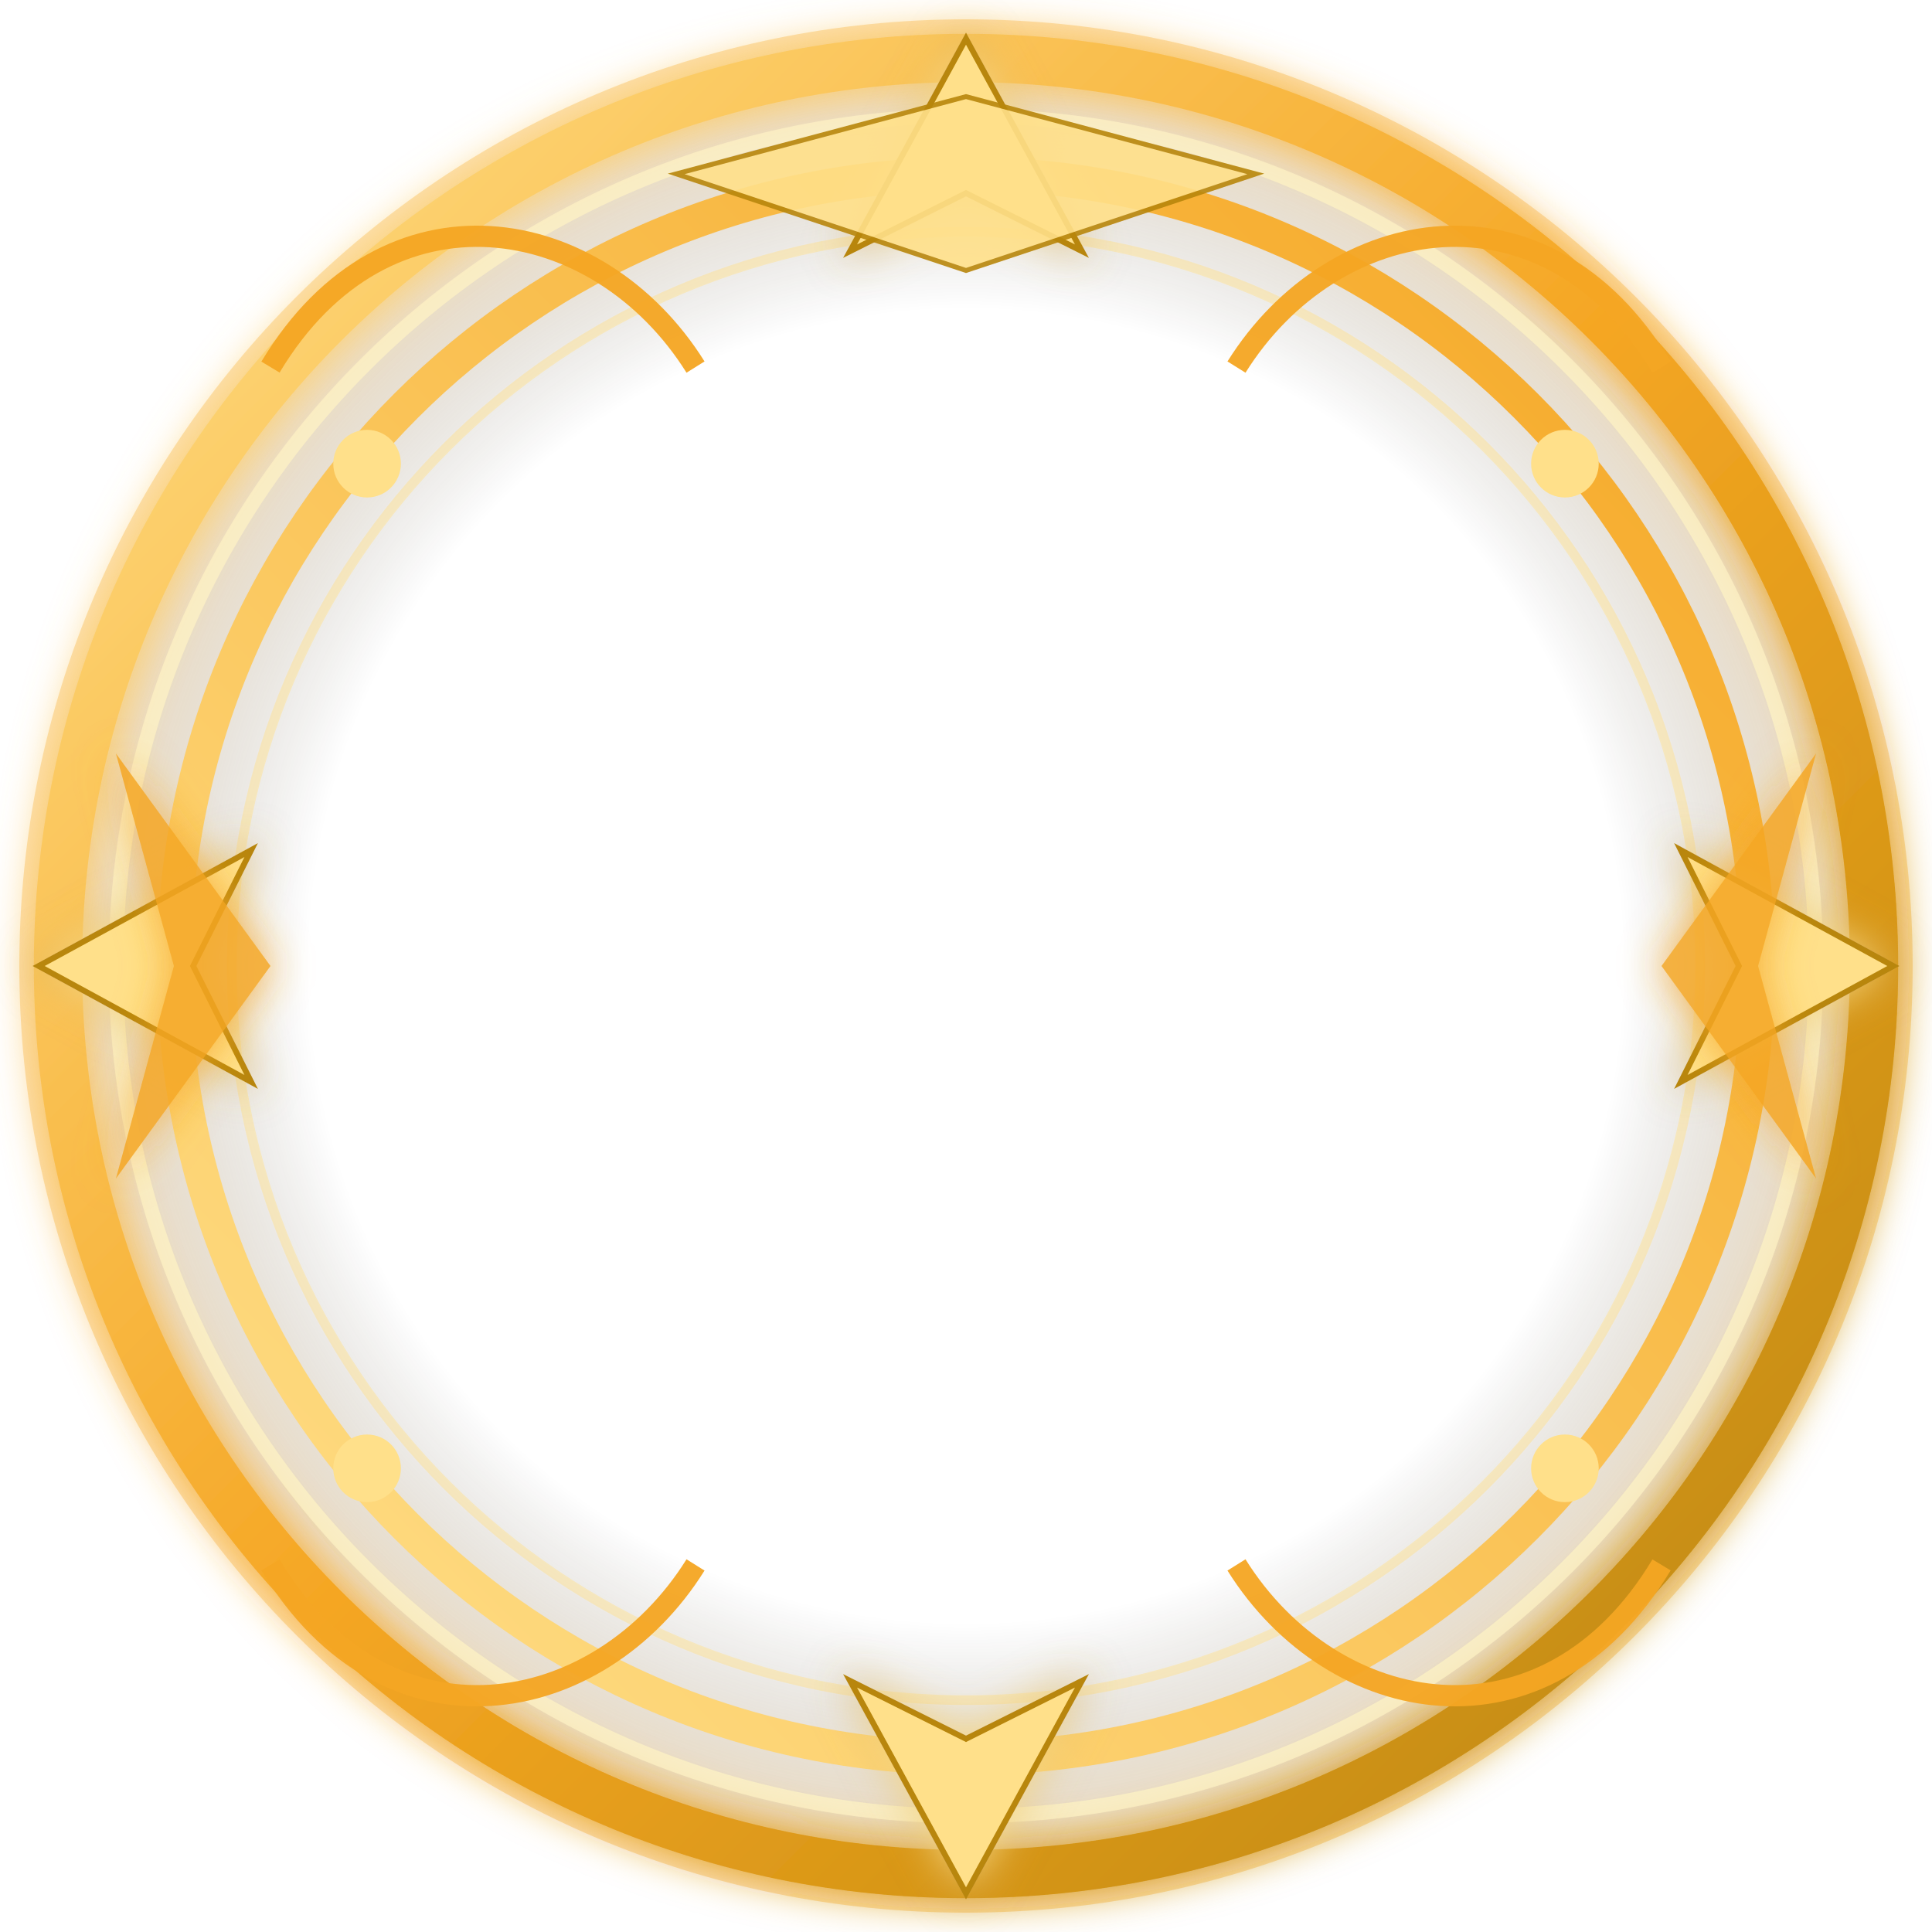
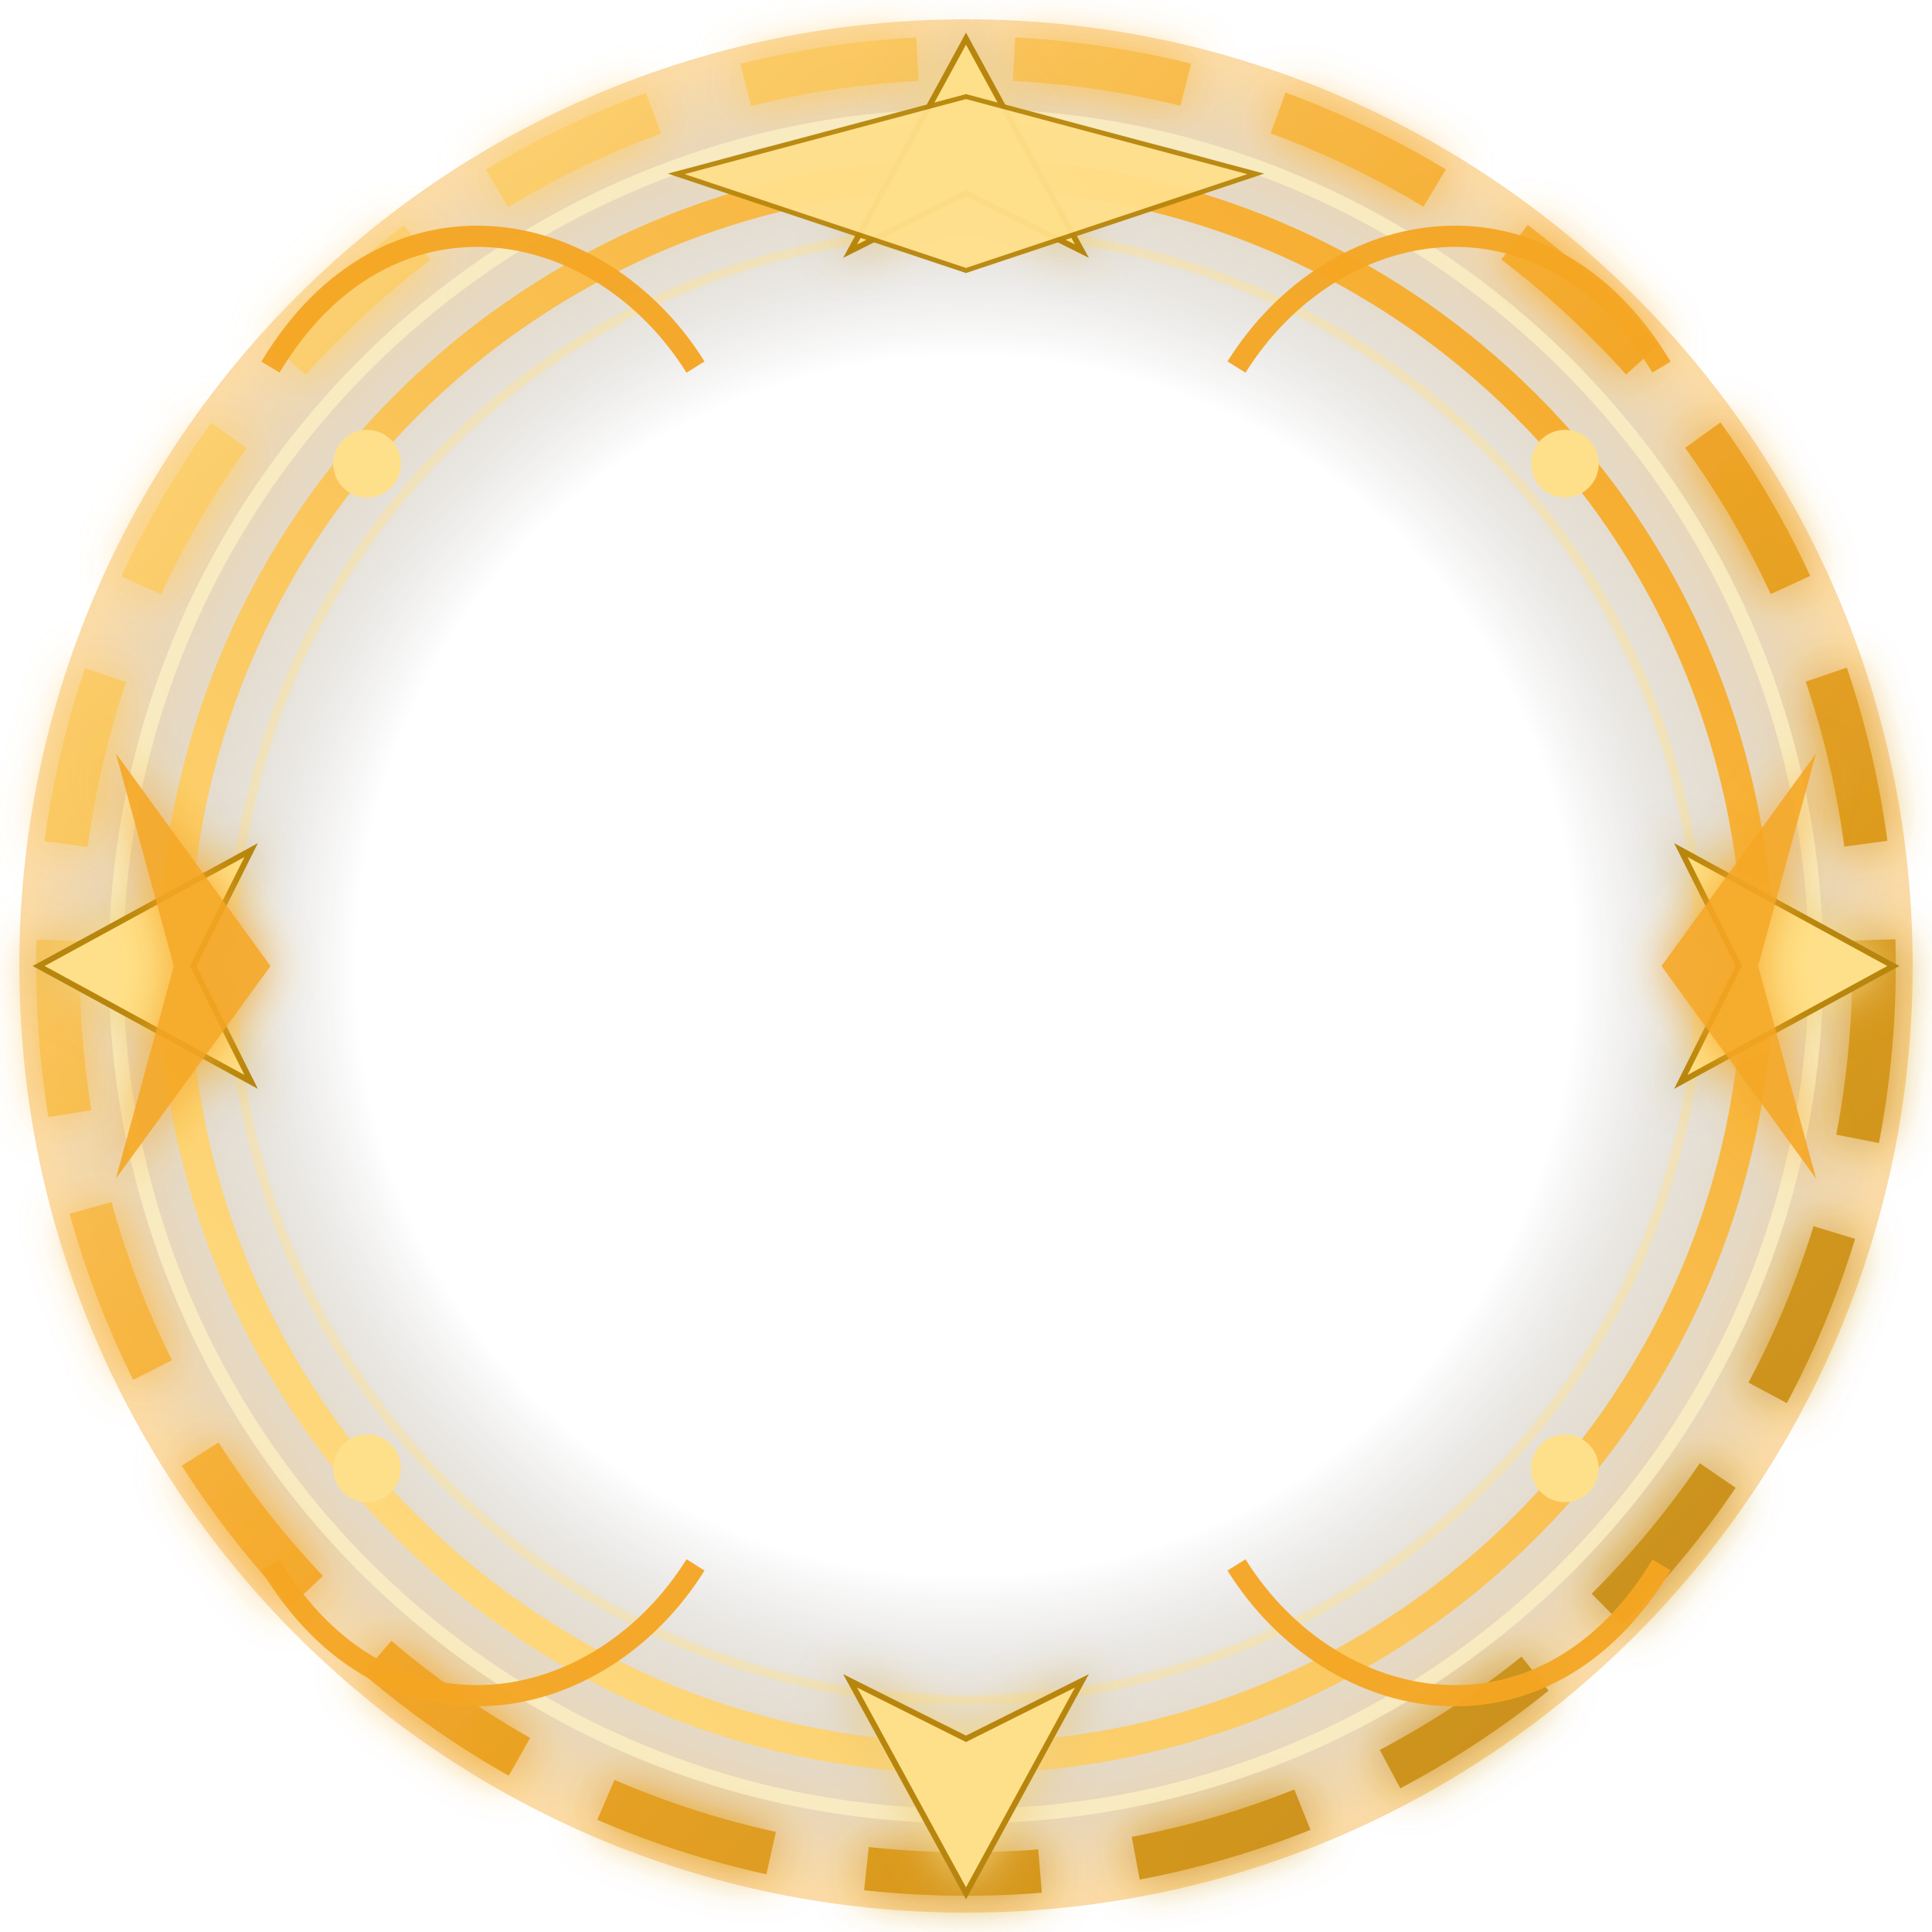
<svg xmlns="http://www.w3.org/2000/svg" viewBox="0 0 200 200" fill="none">
  <defs>
    <linearGradient id="a-top1" x1="0" y1="0" x2="1" y2="1">
-       <stop offset="0%" stop-color="#FFE08A" />
+       <stop offset="0%" stop-color="#FFE08A">
+         <animate attributeName="stop-color" values="#FFE08A;#F5A623;#FFE08A" dur="3s" repeatCount="indefinite" />
+       </stop>
      <stop offset="50%" stop-color="#F5A623" />
-       <stop offset="100%" stop-color="#B8860B" />
+       <stop offset="100%" stop-color="#B8860B">
+         <animate attributeName="stop-color" values="#B8860B;#FFE08A;#B8860B" dur="3s" repeatCount="indefinite" />
+       </stop>
    </linearGradient>
    <linearGradient id="b-top1" x1="1" y1="0" x2="0" y2="1">
      <stop offset="0%" stop-color="#F5A623" />
      <stop offset="100%" stop-color="#FFE08A" />
    </linearGradient>
    <radialGradient id="r-top1" cx="50%" cy="50%" r="50%">
-       <stop offset="70%" stop-color="transparent" />
-       <stop offset="100%" stop-color="#F5A623" stop-opacity="0.35" />
+       <stop offset="65%" stop-color="transparent" />
+       <stop offset="100%" stop-color="#F5A623" stop-opacity="0.4">
+         <animate attributeName="stop-opacity" values="0.25;0.55;0.25" dur="2.2s" repeatCount="indefinite" />
+       </stop>
    </radialGradient>
-     <filter id="gl-top1" x="-25%" y="-25%" width="150%" height="150%">
-       <feGaussianBlur stdDeviation="2.2" result="b" />
+     <filter id="gl-top1" x="-30%" y="-30%" width="160%" height="160%">
+       <feGaussianBlur stdDeviation="2.4" result="b" />
      <feMerge>
        <feMergeNode in="b" />
        <feMergeNode in="SourceGraphic" />
      </feMerge>
    </filter>
  </defs>
  <circle cx="100" cy="100" r="98" fill="url(#r-top1)" />
-   <circle cx="100" cy="100" r="94" stroke="url(#a-top1)" stroke-width="5" filter="url(#gl-top1)" />
+   <g>
+     <animateTransform attributeName="transform" type="rotate" from="0 100 100" to="360 100 100" dur="12s" repeatCount="indefinite" />
+     <circle cx="100" cy="100" r="94" stroke="url(#a-top1)" stroke-width="4.5" stroke-dasharray="18 10" fill="none" filter="url(#gl-top1)" opacity="0.95" />
+   </g>
  <circle cx="100" cy="100" r="88" stroke="#FFF3C4" stroke-width="1.5" opacity="0.7" />
-   <circle cx="100" cy="100" r="82" stroke="url(#b-top1)" stroke-width="3.5" />
-   <circle cx="100" cy="100" r="76" stroke="#FFE08A" stroke-width="1" opacity="0.45" />
-   <g filter="url(#gl-top1)" fill="#FFE08A" stroke="#B8860B" stroke-width="0.6">
-     <path d="M100 4 L112 26 L100 20 L88 26 Z" />
-     <path d="M100 196 L112 174 L100 180 L88 174 Z" />
-     <path d="M4 100 L26 112 L20 100 L26 88 Z" />
-     <path d="M196 100 L174 112 L180 100 L174 88 Z" />
+   <circle cx="100" cy="100" r="82" stroke="url(#b-top1)" stroke-width="3.2" fill="none" />
+   <circle cx="100" cy="100" r="76" stroke="#FFE08A" stroke-width="1" opacity="0.4" />
+   <g filter="url(#gl-top1)">
+     <animateTransform attributeName="transform" type="rotate" from="360 100 100" to="0 100 100" dur="18s" repeatCount="indefinite" />
+     <g fill="#FFE08A" stroke="#B8860B" stroke-width="0.6">
+       <path d="M100 4 L112 26 L100 20 L88 26 Z" />
+       <path d="M100 196 L112 174 L100 180 L88 174 Z" />
+       <path d="M4 100 L26 112 L20 100 L26 88 Z" />
+       <path d="M196 100 L174 112 L180 100 L174 88 Z" />
+     </g>
  </g>
  <g stroke="#F5A623" stroke-width="2.2" fill="none" opacity="0.95">
    <path d="M28 38 C40 18 62 22 72 38" />
    <path d="M172 38 C160 18 138 22 128 38" />
    <path d="M28 162 C40 182 62 178 72 162" />
    <path d="M172 162 C160 182 138 178 128 162" />
  </g>
  <g fill="#FFE08A">
-     <circle cx="38" cy="48" r="3.5" />
-     <circle cx="162" cy="48" r="3.5" />
-     <circle cx="38" cy="152" r="3.5" />
-     <circle cx="162" cy="152" r="3.5" />
+     <circle cx="38" cy="48" r="3.5">
+       <animate attributeName="r" values="3;4.2;3" dur="1.8s" repeatCount="indefinite" />
+     </circle>
+     <circle cx="162" cy="48" r="3.5">
+       <animate attributeName="r" values="3;4.2;3" dur="1.8s" begin="0.4s" repeatCount="indefinite" />
+     </circle>
+     <circle cx="38" cy="152" r="3.5">
+       <animate attributeName="r" values="3;4.2;3" dur="1.8s" begin="0.8s" repeatCount="indefinite" />
+     </circle>
+     <circle cx="162" cy="152" r="3.5">
+       <animate attributeName="r" values="3;4.2;3" dur="1.8s" begin="1.2s" repeatCount="indefinite" />
+     </circle>
  </g>
-   <g fill="#F5A623" opacity="0.85" filter="url(#gl-top1)">
+   <g fill="#F5A623" opacity="0.9" filter="url(#gl-top1)">
    <path d="M12 78 L28 100 L12 122 L18 100 Z" />
    <path d="M188 78 L172 100 L188 122 L182 100 Z" />
  </g>
-   <path d="M70 18 L100 10 L130 18 L100 28 Z" fill="#FFE08A" stroke="#B8860B" stroke-width="0.5" opacity="0.9" />
+   <path d="M70 18 L100 10 L130 18 L100 28 Z" fill="#FFE08A" stroke="#B8860B" stroke-width="0.5" opacity="0.95">
+     <animate attributeName="opacity" values="0.7;1;0.7" dur="2s" repeatCount="indefinite" />
+   </path>
</svg>
